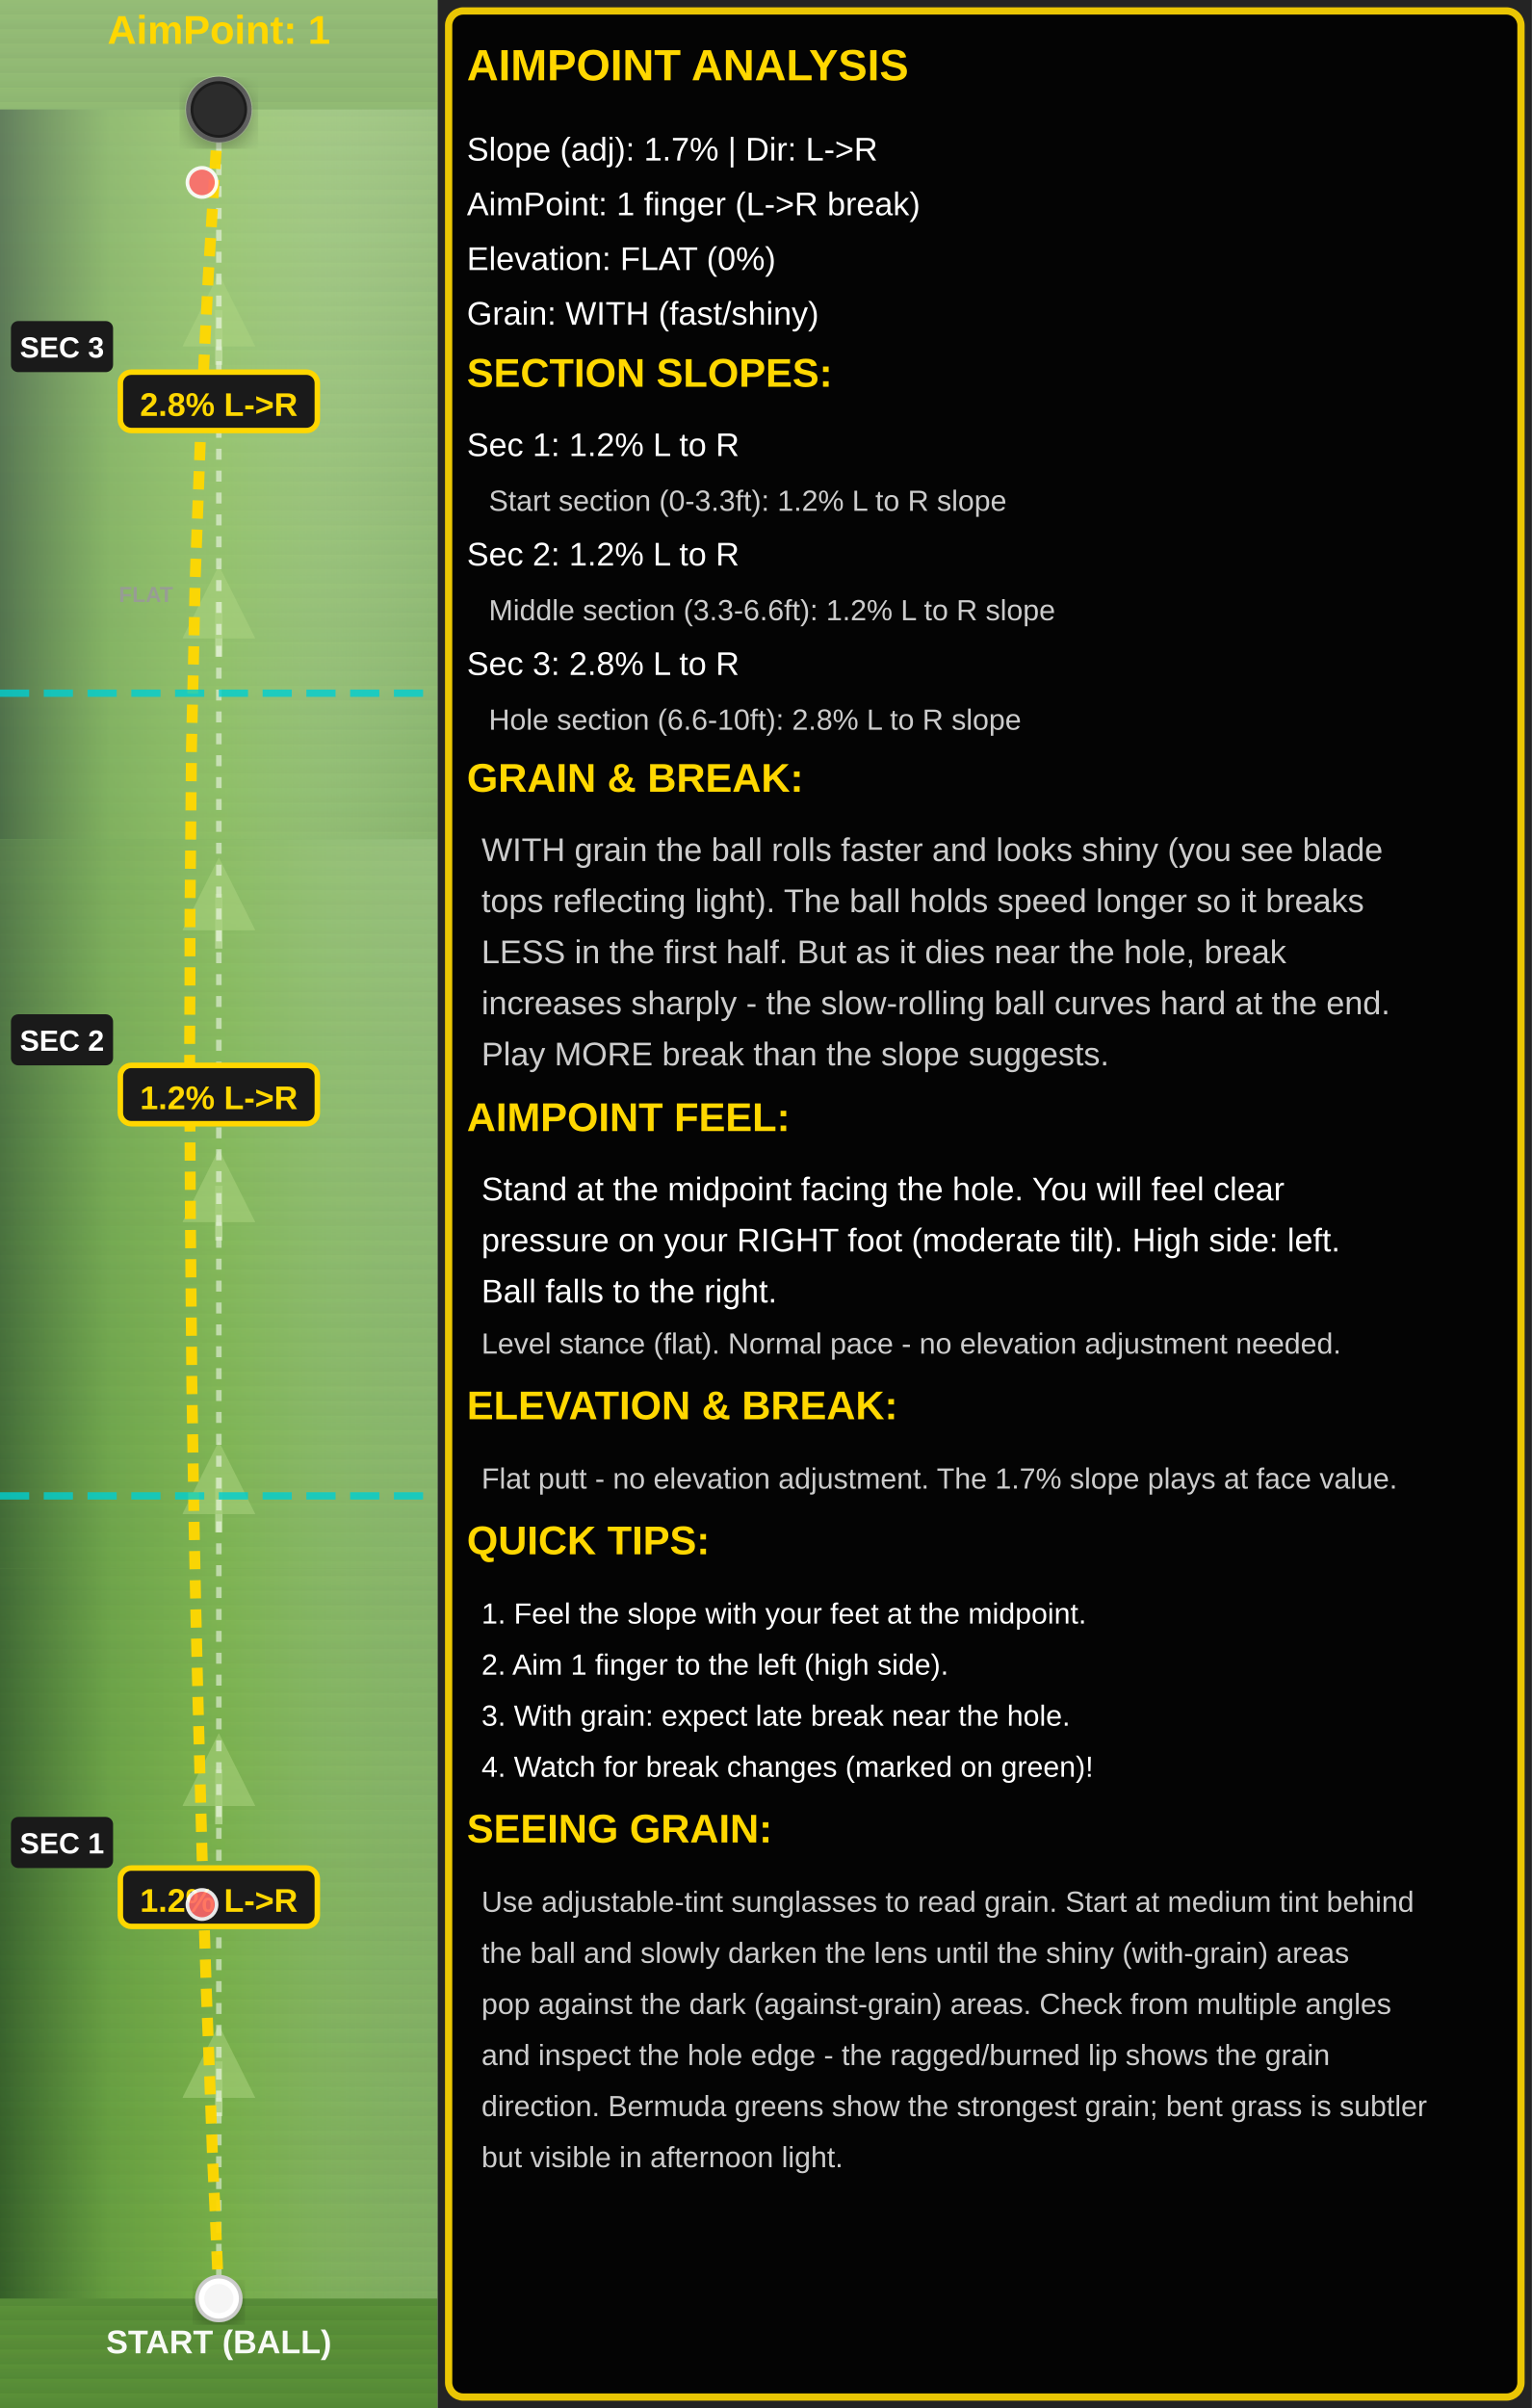
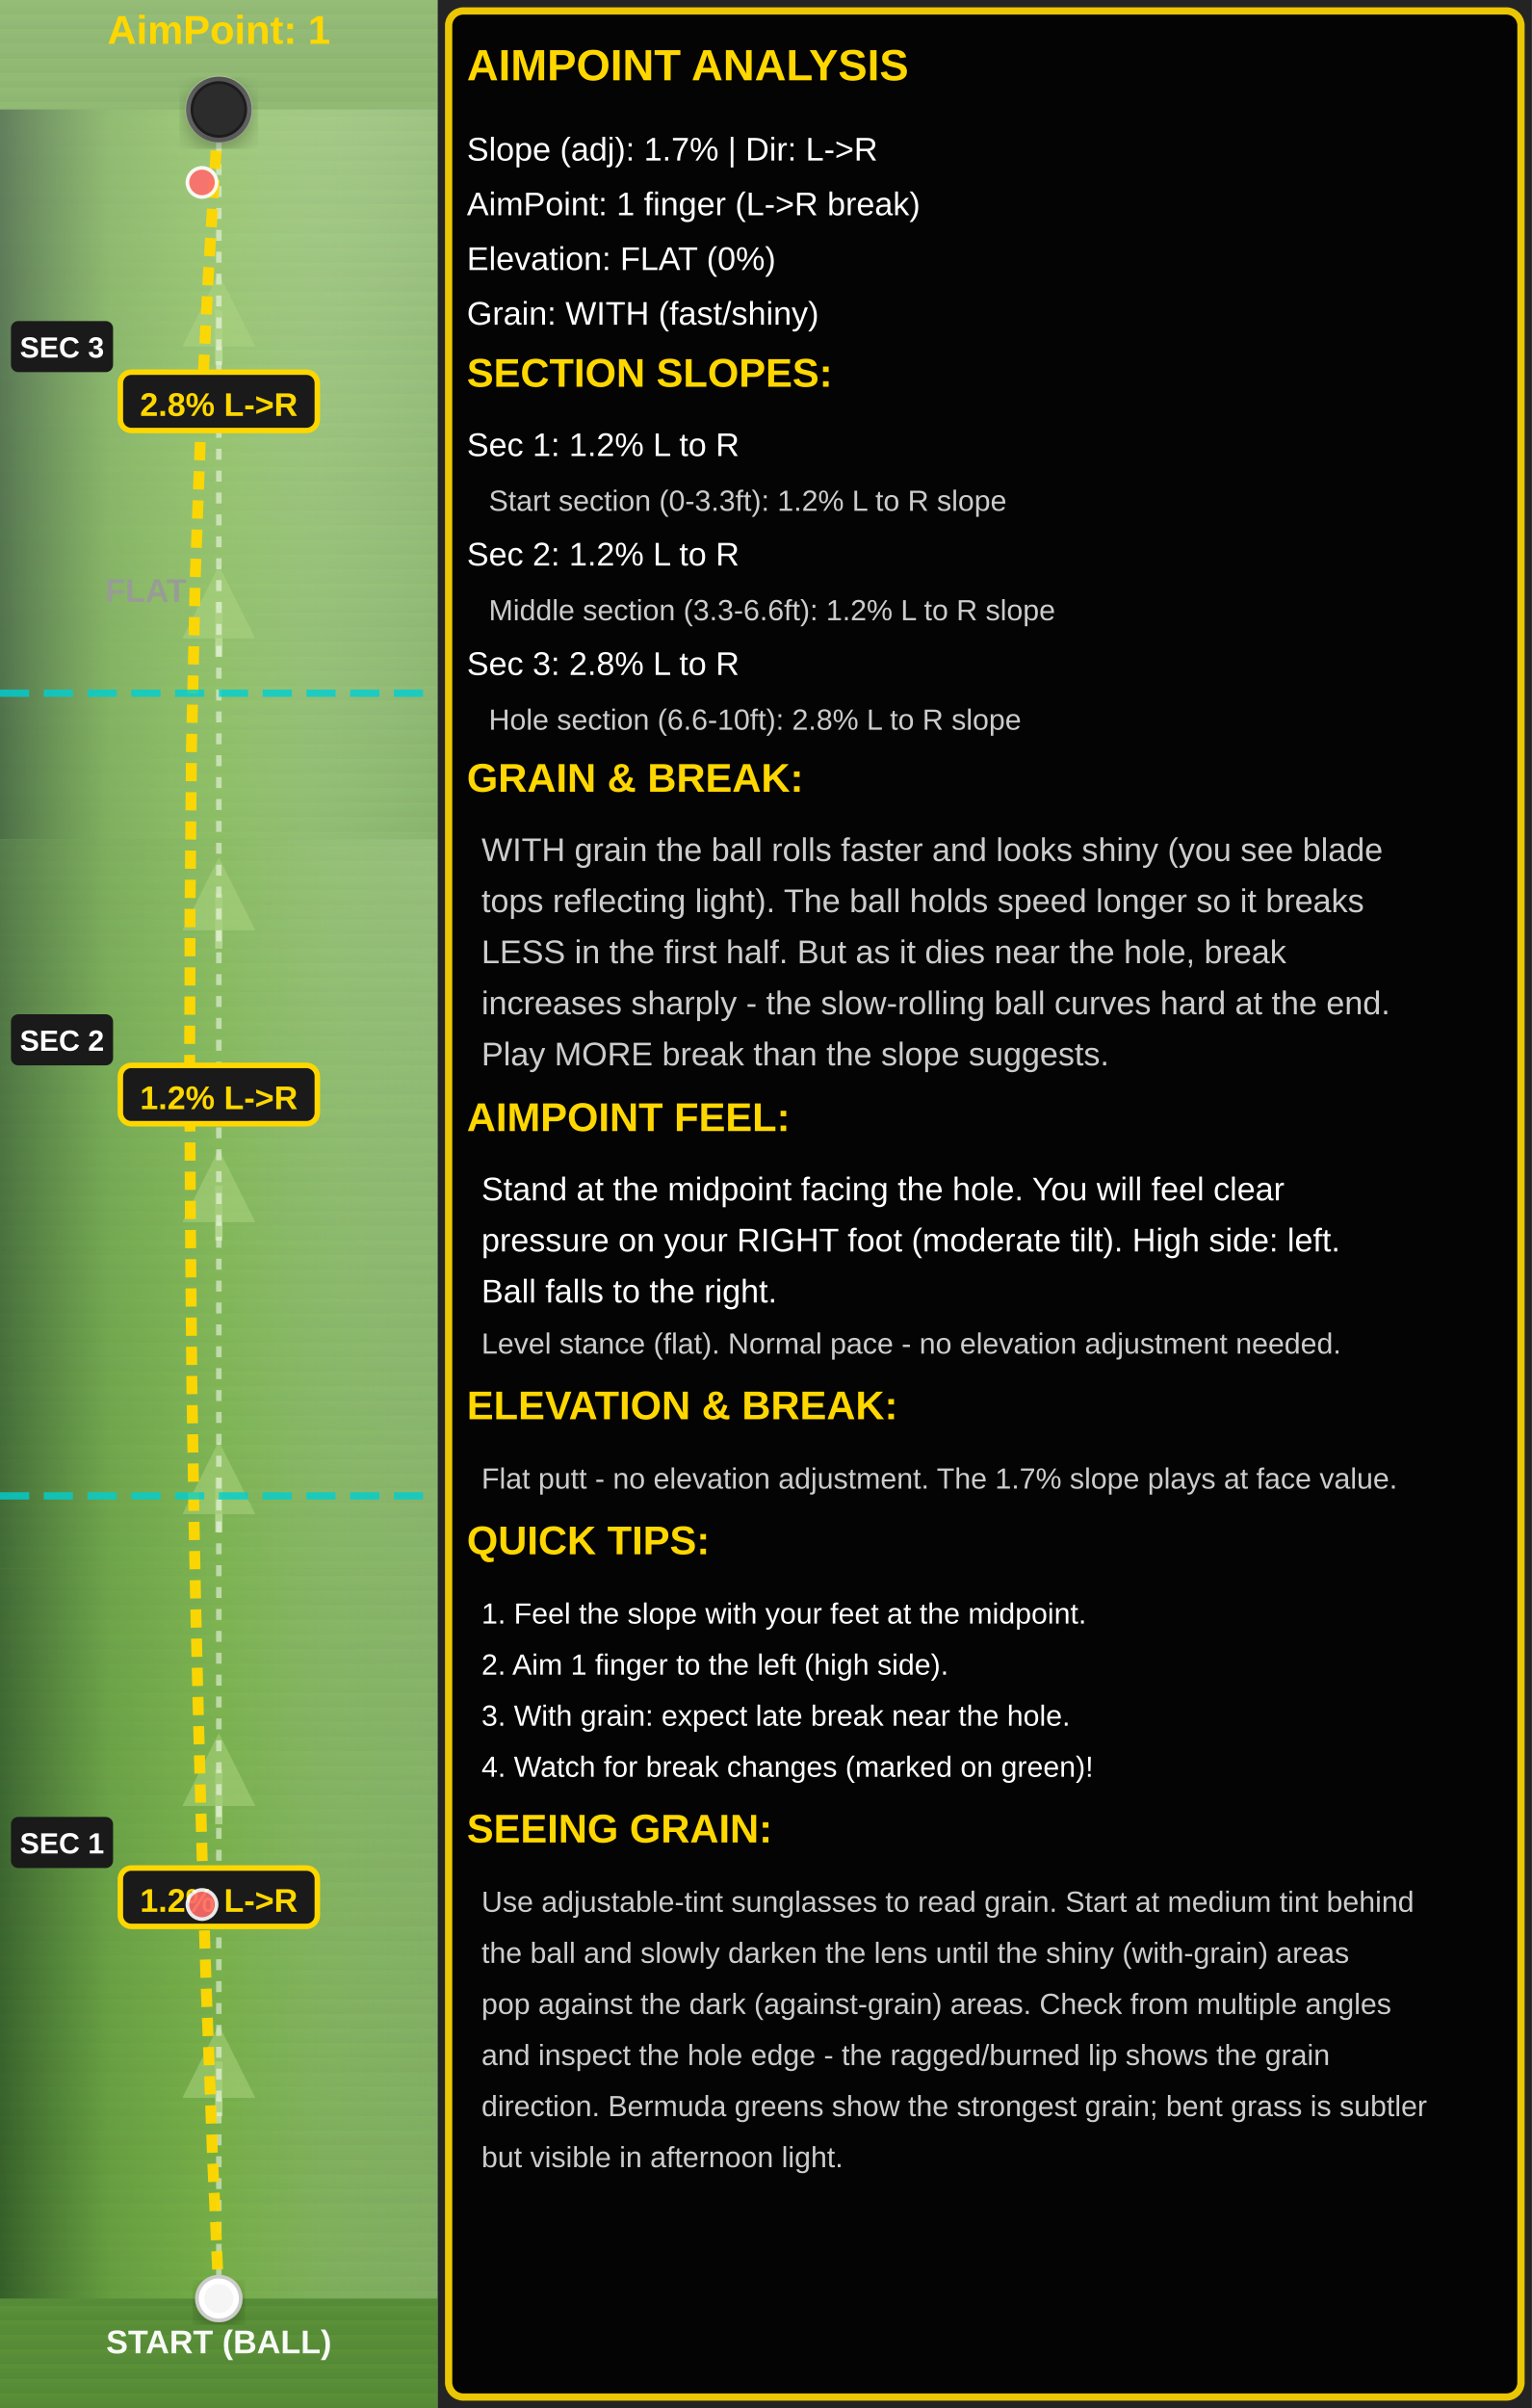
<svg xmlns="http://www.w3.org/2000/svg" width="420" height="660">
  <defs>
    <linearGradient id="baseGreen" x1="0%" y1="0%" x2="0%" y2="100%">
      <stop offset="0%" style="stop-color:#689F38;stop-opacity:1" />
      <stop offset="50%" style="stop-color:#558B2F;stop-opacity:1" />
      <stop offset="100%" style="stop-color:#4A7C27;stop-opacity:1" />
    </linearGradient>
    <linearGradient id="grainGradient" x1="0%" y1="0%" x2="0%" y2="100%">
      <stop offset="0%" style="stop-color:#E8F5E9;stop-opacity:0.6" />
      <stop offset="30%" style="stop-color:#C8E6C9;stop-opacity:0.5" />
      <stop offset="60%" style="stop-color:#A5D6A7;stop-opacity:0.35" />
      <stop offset="100%" style="stop-color:#81C784;stop-opacity:0.2" />
    </linearGradient>
    <linearGradient id="elevationGradient" x1="0%" y1="0%" x2="0%" y2="100%">
      <stop offset="0%" style="stop-color:#689F38;stop-opacity:0.15" />
      <stop offset="100%" style="stop-color:#689F38;stop-opacity:0.15" />
    </linearGradient>
    <linearGradient id="breakGradientSec1" x1="0%" y1="0%" x2="100%" y2="0%">
      <stop offset="0%" style="stop-color:#1B3D14;stop-opacity:0.748" />
      <stop offset="25%" style="stop-color:#689F38;stop-opacity:0.658" />
      <stop offset="50%" style="stop-color:#8BC34A;stop-opacity:0.569" />
      <stop offset="75%" style="stop-color:#AED581;stop-opacity:0.479" />
      <stop offset="100%" style="stop-color:#C5E1A5;stop-opacity:0.389" />
    </linearGradient>
    <linearGradient id="breakGradientSec2" x1="0%" y1="0%" x2="100%" y2="0%">
      <stop offset="0%" style="stop-color:#1B3D14;stop-opacity:0.748" />
      <stop offset="25%" style="stop-color:#689F38;stop-opacity:0.658" />
      <stop offset="50%" style="stop-color:#8BC34A;stop-opacity:0.569" />
      <stop offset="75%" style="stop-color:#AED581;stop-opacity:0.479" />
      <stop offset="100%" style="stop-color:#C5E1A5;stop-opacity:0.389" />
    </linearGradient>
    <linearGradient id="breakGradientSec3" x1="0%" y1="0%" x2="100%" y2="0%">
      <stop offset="0%" style="stop-color:#1B3D14;stop-opacity:0.972" />
      <stop offset="25%" style="stop-color:#689F38;stop-opacity:0.784" />
      <stop offset="50%" style="stop-color:#8BC34A;stop-opacity:0.597" />
      <stop offset="75%" style="stop-color:#AED581;stop-opacity:0.409" />
      <stop offset="100%" style="stop-color:#C5E1A5;stop-opacity:0.221" />
    </linearGradient>
    <linearGradient id="holeGrainGradient" x1="50%" y1="0%" x2="50%" y2="100%">
      <stop offset="0%" style="stop-color:#FFFFFF;stop-opacity:0.3" />
      <stop offset="50%" style="stop-color:#CCCCCC;stop-opacity:0.5" />
      <stop offset="100%" style="stop-color:#999999;stop-opacity:0.6" />
    </linearGradient>
    <filter id="shadow">
      <feDropShadow dx="0" dy="2" stdDeviation="3" flood-opacity="0.3" />
    </filter>
    <marker id="arrowhead-grain" markerWidth="10" markerHeight="10" refX="5" refY="5" orient="auto">
      <polygon points="0,0 10,5 0,10" fill="#AED581" opacity="0.7" />
    </marker>
    <marker id="arrowhead-elev-up" markerWidth="8" markerHeight="8" refX="4" refY="8" orient="0">
      <polygon points="4,0 8,8 0,8" fill="#FFA726" opacity="0.85" />
    </marker>
    <marker id="arrowhead-elev-down" markerWidth="8" markerHeight="8" refX="4" refY="0" orient="0">
      <polygon points="0,0 8,0 4,8" fill="#4FC3F7" opacity="0.85" />
    </marker>
    <pattern id="grassTexture" x="0" y="0" width="4" height="4" patternUnits="userSpaceOnUse">
      <rect width="4" height="4" fill="url(#baseGreen)" opacity="0.95" />
      <line x1="0" y1="2" x2="4" y2="2" stroke="#5A9B3F" stroke-width="0.5" opacity="0.3" />
    </pattern>
  </defs>
  <rect width="120" height="660" fill="url(#baseGreen)" />
  <rect width="120" height="660" fill="url(#grassTexture)" opacity="0.3" />
  <rect width="120" height="660" fill="url(#elevationGradient)" opacity="0.7" />
  <rect x="0" y="430.0" width="120" height="200.0" fill="url(#breakGradientSec1)" opacity="1.0" />
  <rect x="0" y="230.0" width="120" height="200.0" fill="url(#breakGradientSec2)" opacity="1.0" />
  <rect x="0" y="30" width="120" height="200.0" fill="url(#breakGradientSec3)" opacity="1.0" />
  <rect width="120" height="660" fill="url(#grainGradient)" opacity="0.6" />
  <line x1="60.0" y1="100" x2="60.0" y2="85" stroke="#C5E1A5" stroke-width="2" opacity="0.7" marker-end="url(#arrowhead-grain)" />
  <line x1="60.0" y1="180" x2="60.0" y2="165" stroke="#C5E1A5" stroke-width="2" opacity="0.7" marker-end="url(#arrowhead-grain)" />
  <line x1="60.0" y1="260" x2="60.0" y2="245" stroke="#C5E1A5" stroke-width="2" opacity="0.7" marker-end="url(#arrowhead-grain)" />
  <line x1="60.0" y1="340" x2="60.0" y2="325" stroke="#C5E1A5" stroke-width="2" opacity="0.7" marker-end="url(#arrowhead-grain)" />
  <line x1="60.0" y1="420" x2="60.0" y2="405" stroke="#C5E1A5" stroke-width="2" opacity="0.7" marker-end="url(#arrowhead-grain)" />
  <line x1="60.0" y1="500" x2="60.0" y2="485" stroke="#C5E1A5" stroke-width="2" opacity="0.7" marker-end="url(#arrowhead-grain)" />
  <line x1="60.0" y1="580" x2="60.0" y2="565" stroke="#C5E1A5" stroke-width="2" opacity="0.7" marker-end="url(#arrowhead-grain)" />
-   <text x="40.0" y="165" font-family="Arial, sans-serif" font-size="6" fill="#999999" text-anchor="middle" font-weight="bold" opacity="0.9">FLAT</text>
+   <text x="40.0" y="165" font-family="Arial, sans-serif" font-size="9" fill="#999999" text-anchor="middle" font-weight="bold" opacity="0.9">FLAT</text>
  <line x1="60.0" y1="630" x2="60.0" y2="30.0" stroke="#FFFFFF" stroke-width="1.5" stroke-dasharray="3,3" opacity="0.5" />
  <path d="M 60.0 630.0 C 59.5 617.5, 58.9 604.6, 58.3 592.0 C 57.8 577.0, 57.2 561.5, 56.6 546.5 C 56.2 533.9, 55.8 521.0, 55.4 508.5 C 55.0 493.4, 54.6 477.9, 54.2 462.9 C 53.8 447.9, 53.5 432.4, 53.2 417.3 C 53.0 404.8, 52.8 391.9, 52.6 379.4 C 52.5 364.3, 52.3 348.8, 52.2 333.8 C 52.1 318.8, 52.1 303.3, 52.0 288.2 C 52.1 275.7, 52.1 262.8, 52.1 250.3 C 52.2 235.2, 52.4 219.7, 52.5 204.7 C 52.9 189.6, 53.2 174.2, 53.5 159.1 C 54.0 146.6, 54.4 133.7, 54.9 121.1 C 55.6 106.1, 56.3 90.6, 57.1 75.6 C 58.0 60.5, 59.0 45.0, 60.0 30.0" stroke="#FFD700" stroke-width="3" fill="none" stroke-dasharray="5,3" opacity="0.95" />
  <line x1="0" y1="410.0" x2="120" y2="410.0" stroke="#00CED1" stroke-width="2" opacity="0.8" stroke-dasharray="8,4" />
  <line x1="0" y1="190.0" x2="120" y2="190.0" stroke="#00CED1" stroke-width="2" opacity="0.8" stroke-dasharray="8,4" />
  <rect x="3" y="498.0" width="28" height="14" fill="#1A1A1A" rx="2" />
  <text x="17" y="508.0" font-family="Arial, sans-serif" font-size="8" fill="#FFFFFF" text-anchor="middle" font-weight="bold">SEC 1</text>
  <rect x="33.0" y="512.0" width="54" height="16" fill="#1A1A1A" rx="3" stroke="#FFD700" stroke-width="1.5" />
  <text x="60.0" y="524.0" font-family="Arial, sans-serif" font-size="9" fill="#FFD700" text-anchor="middle" font-weight="bold">1.2% L-&gt;R</text>
  <rect x="3" y="278.0" width="28" height="14" fill="#1A1A1A" rx="2" />
  <text x="17" y="288.0" font-family="Arial, sans-serif" font-size="8" fill="#FFFFFF" text-anchor="middle" font-weight="bold">SEC 2</text>
  <rect x="33.0" y="292.0" width="54" height="16" fill="#1A1A1A" rx="3" stroke="#FFD700" stroke-width="1.5" />
  <text x="60.0" y="304.0" font-family="Arial, sans-serif" font-size="9" fill="#FFD700" text-anchor="middle" font-weight="bold">1.2% L-&gt;R</text>
  <rect x="3" y="88.0" width="28" height="14" fill="#1A1A1A" rx="2" />
  <text x="17" y="98.0" font-family="Arial, sans-serif" font-size="8" fill="#FFFFFF" text-anchor="middle" font-weight="bold">SEC 3</text>
  <rect x="33.0" y="102.0" width="54" height="16" fill="#1A1A1A" rx="3" stroke="#FFD700" stroke-width="1.5" />
  <text x="60.0" y="114.0" font-family="Arial, sans-serif" font-size="9" fill="#FFD700" text-anchor="middle" font-weight="bold">2.8% L-&gt;R</text>
  <circle cx="55.385" cy="522" r="4" fill="#FF6B6B" opacity="0.9" stroke="#FFFFFF" stroke-width="1" />
  <circle cx="55.385" cy="50" r="4" fill="#FF6B6B" opacity="0.9" stroke="#FFFFFF" stroke-width="1" />
  <text x="60.0" y="12" font-family="Arial, sans-serif" font-size="11" fill="#FFD700" text-anchor="middle" font-weight="bold">AimPoint: 1</text>
  <circle cx="60.0" cy="30.0" r="9" fill="#1A1A1A" filter="url(#shadow)" />
  <circle cx="60.0" cy="30.0" r="7" fill="#2C2C2C" />
  <circle cx="60.0" cy="30.0" r="8.5" fill="none" stroke="url(#holeGrainGradient)" stroke-width="1.5" opacity="0.8" />
  <circle cx="60.0" cy="630" r="6" fill="#FFFFFF" stroke="#CCCCCC" stroke-width="1" filter="url(#shadow)" />
  <circle cx="60.0" cy="630" r="4" fill="#F5F5F5" />
  <text x="60.0" y="645" font-family="Arial, sans-serif" font-size="9" fill="#FFFFFF" text-anchor="middle" font-weight="bold" opacity="0.95">START (BALL)</text>
  <rect x="120" y="0" width="300" height="660" fill="#1A1A1A" opacity="0.95" />
  <rect x="123" y="3" width="294" height="654" fill="#000000" opacity="0.9" rx="4" stroke="#FFD700" stroke-width="2" />
  <text x="128" y="22" font-family="Arial, sans-serif" font-size="12" fill="#FFD700" font-weight="bold">AIMPOINT ANALYSIS</text>
  <text x="128" y="44" font-family="Arial, sans-serif" font-size="9" fill="#FFFFFF">Slope (adj): 1.7%  |  Dir: L-&gt;R</text>
  <text x="128" y="59" font-family="Arial, sans-serif" font-size="9" fill="#FFFFFF">AimPoint: 1 finger (L-&gt;R break)</text>
  <text x="128" y="74" font-family="Arial, sans-serif" font-size="9" fill="#FFFFFF">Elevation: FLAT (0%)</text>
  <text x="128" y="89" font-family="Arial, sans-serif" font-size="9" fill="#FFFFFF">Grain: WITH (fast/shiny)</text>
  <text x="128" y="106" font-family="Arial, sans-serif" font-size="11" fill="#FFD700" font-weight="bold">SECTION SLOPES:</text>
  <text x="128" y="125" font-family="Arial, sans-serif" font-size="9" fill="#FFFFFF">Sec 1: 1.2% L to R</text>
  <text x="134" y="140" font-family="Arial, sans-serif" font-size="8" fill="#CCCCCC">Start section (0-3.3ft): 1.2% L to R slope</text>
  <text x="128" y="155" font-family="Arial, sans-serif" font-size="9" fill="#FFFFFF">Sec 2: 1.2% L to R</text>
  <text x="134" y="170" font-family="Arial, sans-serif" font-size="8" fill="#CCCCCC">Middle section (3.3-6.6ft): 1.2% L to R slope</text>
  <text x="128" y="185" font-family="Arial, sans-serif" font-size="9" fill="#FFFFFF">Sec 3: 2.8% L to R</text>
  <text x="134" y="200" font-family="Arial, sans-serif" font-size="8" fill="#CCCCCC">Hole section (6.6-10ft): 2.8% L to R slope</text>
  <text x="128" y="217" font-family="Arial, sans-serif" font-size="11" fill="#FFD700" font-weight="bold">GRAIN &amp; BREAK:</text>
  <text x="132" y="236" font-family="Arial, sans-serif" font-size="9" fill="#CCCCCC">WITH grain the ball rolls faster and looks shiny (you see blade</text>
  <text x="132" y="250" font-family="Arial, sans-serif" font-size="9" fill="#CCCCCC">tops reflecting light). The ball holds speed longer so it breaks</text>
  <text x="132" y="264" font-family="Arial, sans-serif" font-size="9" fill="#CCCCCC">LESS in the first half. But as it dies near the hole, break</text>
  <text x="132" y="278" font-family="Arial, sans-serif" font-size="9" fill="#CCCCCC">increases sharply - the slow-rolling ball curves hard at the end.</text>
  <text x="132" y="292" font-family="Arial, sans-serif" font-size="9" fill="#CCCCCC">Play MORE break than the slope suggests.</text>
  <text x="128" y="310" font-family="Arial, sans-serif" font-size="11" fill="#FFD700" font-weight="bold">AIMPOINT FEEL:</text>
  <text x="132" y="329" font-family="Arial, sans-serif" font-size="9" fill="#FFFFFF">Stand at the midpoint facing the hole. You will feel clear</text>
  <text x="132" y="343" font-family="Arial, sans-serif" font-size="9" fill="#FFFFFF">pressure on your RIGHT foot (moderate tilt). High side: left.</text>
  <text x="132" y="357" font-family="Arial, sans-serif" font-size="9" fill="#FFFFFF">Ball falls to the right.</text>
  <text x="132" y="371" font-family="Arial, sans-serif" font-size="8" fill="#CCCCCC">Level stance (flat). Normal pace - no elevation adjustment needed.</text>
  <text x="128" y="389" font-family="Arial, sans-serif" font-size="11" fill="#FFD700" font-weight="bold">ELEVATION &amp; BREAK:</text>
  <text x="132" y="408" font-family="Arial, sans-serif" font-size="8" fill="#CCCCCC">Flat putt - no elevation adjustment. The 1.7% slope plays at face value.</text>
  <text x="128" y="426" font-family="Arial, sans-serif" font-size="11" fill="#FFD700" font-weight="bold">QUICK TIPS:</text>
  <text x="132" y="445" font-family="Arial, sans-serif" font-size="8" fill="#FFFFFF">1. Feel the slope with your feet at the midpoint.</text>
  <text x="132" y="459" font-family="Arial, sans-serif" font-size="8" fill="#FFFFFF">2. Aim 1 finger to the left (high side).</text>
  <text x="132" y="473" font-family="Arial, sans-serif" font-size="8" fill="#FFFFFF">3. With grain: expect late break near the hole.</text>
  <text x="132" y="487" font-family="Arial, sans-serif" font-size="8" fill="#FFFFFF">4. Watch for break changes (marked on green)!</text>
  <text x="128" y="505" font-family="Arial, sans-serif" font-size="11" fill="#FFD700" font-weight="bold">SEEING GRAIN:</text>
  <text x="132" y="524" font-family="Arial, sans-serif" font-size="8" fill="#CCCCCC">Use adjustable-tint sunglasses to read grain. Start at medium tint behind</text>
  <text x="132" y="538" font-family="Arial, sans-serif" font-size="8" fill="#CCCCCC">the ball and slowly darken the lens until the shiny (with-grain) areas</text>
  <text x="132" y="552" font-family="Arial, sans-serif" font-size="8" fill="#CCCCCC">pop against the dark (against-grain) areas. Check from multiple angles</text>
  <text x="132" y="566" font-family="Arial, sans-serif" font-size="8" fill="#CCCCCC">and inspect the hole edge - the ragged/burned lip shows the grain</text>
  <text x="132" y="580" font-family="Arial, sans-serif" font-size="8" fill="#CCCCCC">direction. Bermuda greens show the strongest grain; bent grass is subtler</text>
  <text x="132" y="594" font-family="Arial, sans-serif" font-size="8" fill="#CCCCCC">but visible in afternoon light.</text>
</svg>
